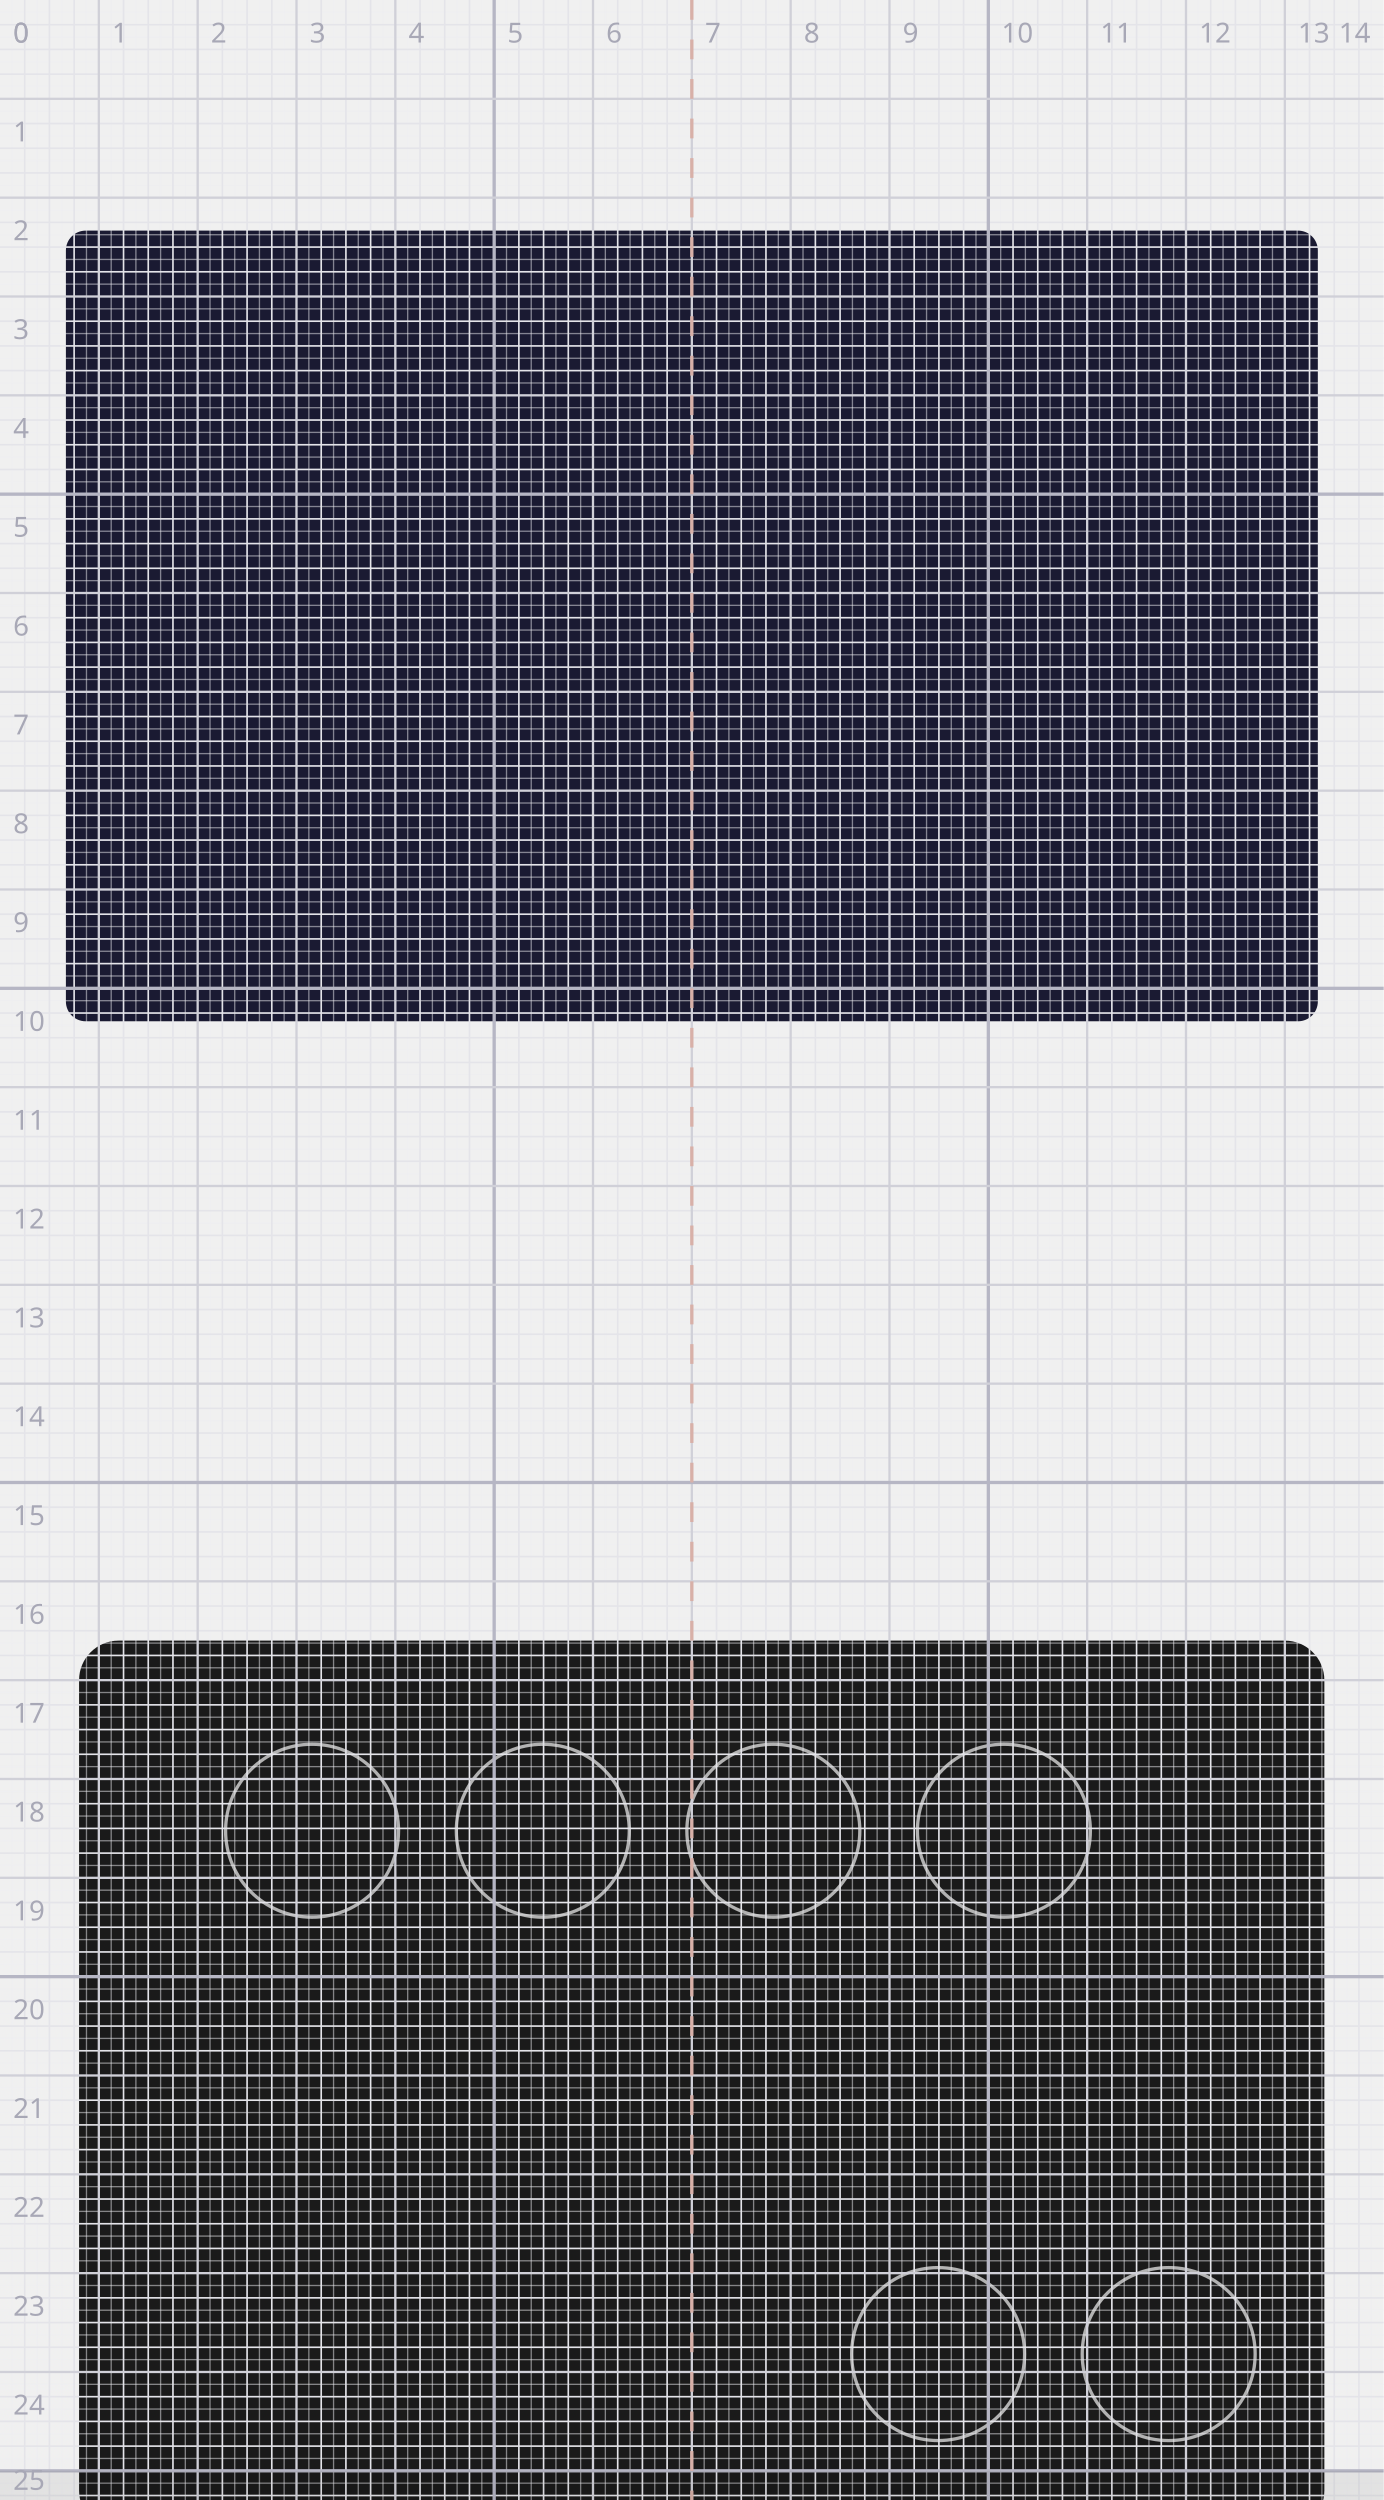
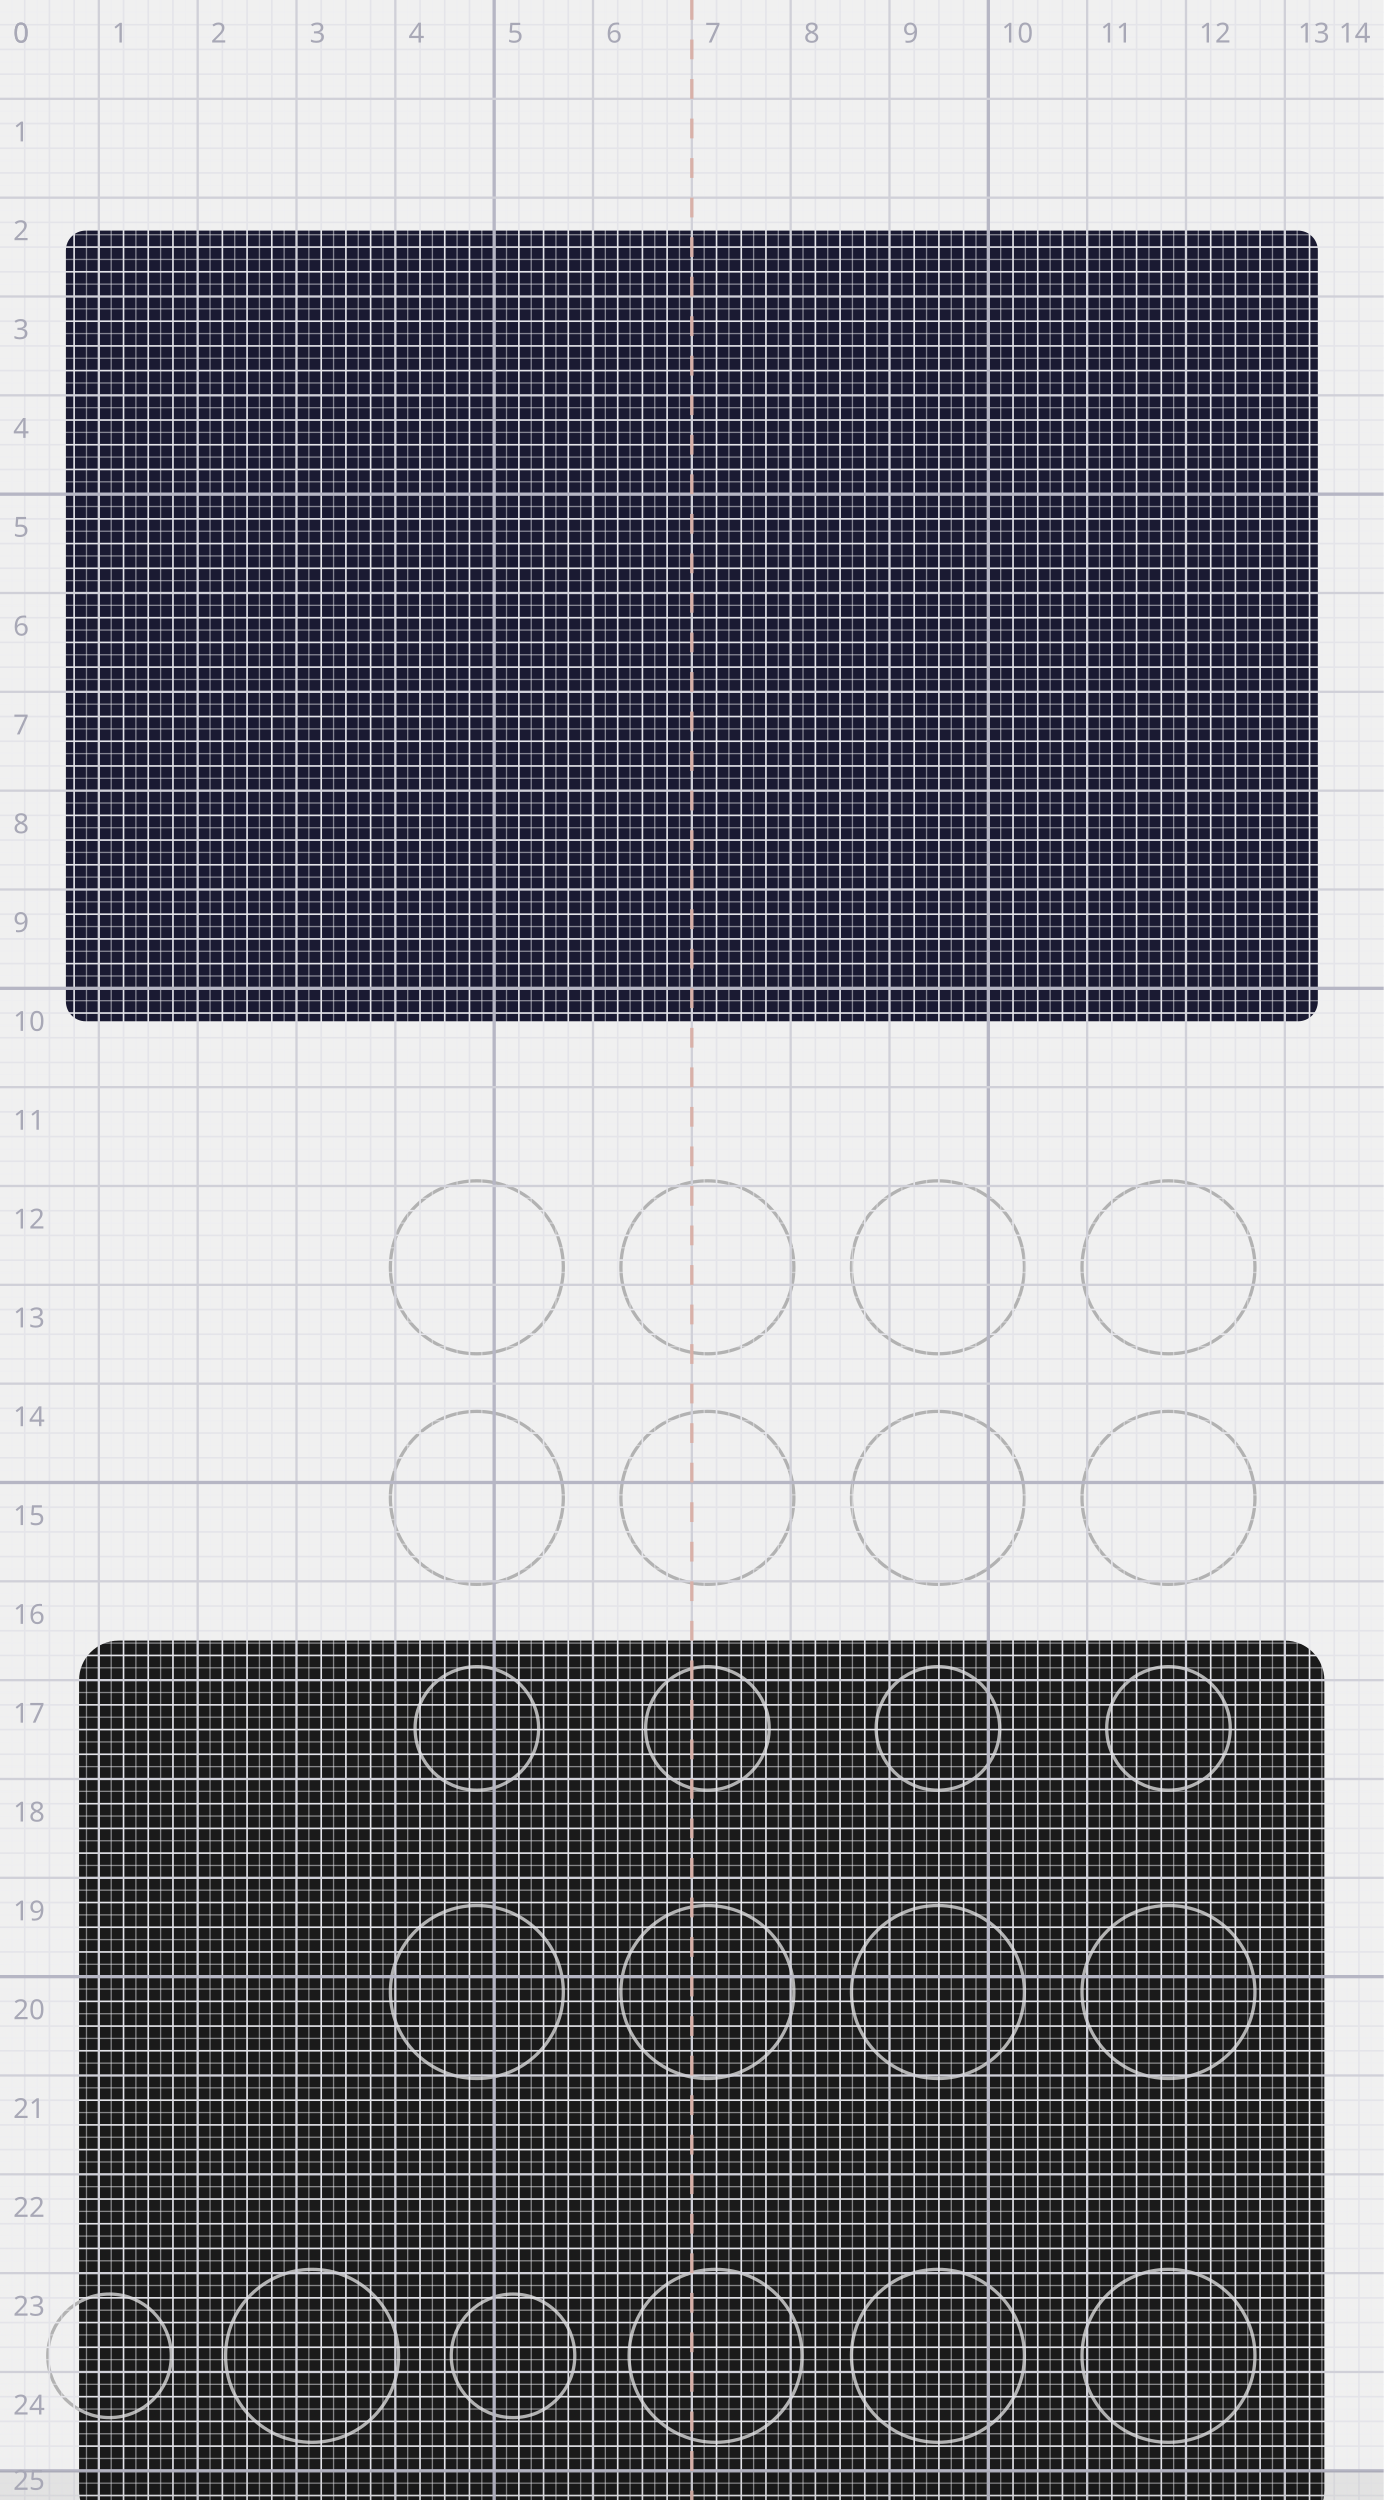
<svg xmlns="http://www.w3.org/2000/svg" width="840" height="1517.717" viewBox="0 0 840 1517.717">
  <g id="Background" data-name="Background">
    <rect x="0" y="0" width="840" height="1517.717" fill="#f0f0f0" />
  </g>
  <g id="Plates" data-name="Plates">
    <rect x="48" y="996" width="756" height="540" rx="24" fill="#1a1a1a" />
  </g>
  <g id="Reticules" data-name="Reticules">
    <rect x="40.004" y="140.008" width="760.039" height="480" rx="12" fill="#1a1a32" />
-     <circle cx="189.449" cy="1111.417" r="52.5" fill="none" stroke="#b2b2b2" stroke-width="2" />
-     <circle cx="329.528" cy="1111.417" r="52.5" fill="none" stroke="#b2b2b2" stroke-width="2" />
-     <circle cx="469.488" cy="1111.417" r="52.5" fill="none" stroke="#b2b2b2" stroke-width="2" />
-     <circle cx="609.449" cy="1111.417" r="52.5" fill="none" stroke="#b2b2b2" stroke-width="2" />
-     <circle cx="569.528" cy="1429.134" r="52.5" fill="none" stroke="#b2b2b2" stroke-width="2" />
-     <circle cx="709.488" cy="1429.134" r="52.5" fill="none" stroke="#b2b2b2" stroke-width="2" />
+     <circle cx="289.488" cy="769.37" r="52.5" fill="none" stroke="#b2b2b2" stroke-width="2" />
+     <circle cx="429.449" cy="769.37" r="52.5" fill="none" stroke="#b2b2b2" stroke-width="2" />
+     <circle cx="569.409" cy="769.37" r="52.5" fill="none" stroke="#b2b2b2" stroke-width="2" />
+     <circle cx="709.37" cy="769.37" r="52.5" fill="none" stroke="#b2b2b2" stroke-width="2" />
+     <circle cx="289.488" cy="909.331" r="52.5" fill="none" stroke="#b2b2b2" stroke-width="2" />
+     <circle cx="429.449" cy="909.331" r="52.5" fill="none" stroke="#b2b2b2" stroke-width="2" />
+     <circle cx="569.409" cy="909.331" r="52.5" fill="none" stroke="#b2b2b2" stroke-width="2" />
+     <circle cx="709.37" cy="909.331" r="52.5" fill="none" stroke="#b2b2b2" stroke-width="2" />
+     <circle cx="289.488" cy="1049.291" r="37.5" fill="none" stroke="#b2b2b2" stroke-width="2" />
+     <circle cx="429.449" cy="1049.291" r="37.5" fill="none" stroke="#b2b2b2" stroke-width="2" />
+     <circle cx="569.409" cy="1049.291" r="37.5" fill="none" stroke="#b2b2b2" stroke-width="2" />
+     <circle cx="709.37" cy="1049.291" r="37.5" fill="none" stroke="#b2b2b2" stroke-width="2" />
+     <circle cx="289.488" cy="1209.331" r="52.5" fill="none" stroke="#b2b2b2" stroke-width="2" />
+     <circle cx="429.449" cy="1209.331" r="52.5" fill="none" stroke="#b2b2b2" stroke-width="2" />
+     <circle cx="569.409" cy="1209.331" r="52.5" fill="none" stroke="#b2b2b2" stroke-width="2" />
+     <circle cx="709.37" cy="1209.331" r="52.5" fill="none" stroke="#b2b2b2" stroke-width="2" />
+     <circle cx="66.496" cy="1430.197" r="37.5" fill="none" stroke="#b2b2b2" stroke-width="2" />
+     <circle cx="189.449" cy="1430.197" r="52.5" fill="none" stroke="#b2b2b2" stroke-width="2" />
+     <circle cx="311.457" cy="1430.197" r="37.5" fill="none" stroke="#b2b2b2" stroke-width="2" />
+     <circle cx="434.409" cy="1430.197" r="52.5" fill="none" stroke="#b2b2b2" stroke-width="2" />
+     <circle cx="569.409" cy="1430.197" r="52.5" fill="none" stroke="#b2b2b2" stroke-width="2" />
+     <circle cx="709.37" cy="1430.197" r="52.5" fill="none" stroke="#b2b2b2" stroke-width="2" />
  </g>
  <g id="Labels (mock)" data-name="Labels (mock)">

  </g>
  <g id="GUIDES" data-name="GUIDES">
    <line x1="7.5" y1="0" x2="7.5" y2="1517.717" stroke="#eeeef2" stroke-width="0.8" stroke-opacity="0.5" />
    <line x1="22.5" y1="0" x2="22.5" y2="1517.717" stroke="#eeeef2" stroke-width="0.8" stroke-opacity="0.5" />
    <line x1="37.5" y1="0" x2="37.5" y2="1517.717" stroke="#eeeef2" stroke-width="0.8" stroke-opacity="0.5" />
    <line x1="52.5" y1="0" x2="52.5" y2="1517.717" stroke="#eeeef2" stroke-width="0.8" stroke-opacity="0.5" />
    <line x1="67.5" y1="0" x2="67.5" y2="1517.717" stroke="#eeeef2" stroke-width="0.8" stroke-opacity="0.5" />
    <line x1="82.5" y1="0" x2="82.5" y2="1517.717" stroke="#eeeef2" stroke-width="0.8" stroke-opacity="0.5" />
    <line x1="97.5" y1="0" x2="97.5" y2="1517.717" stroke="#eeeef2" stroke-width="0.8" stroke-opacity="0.5" />
    <line x1="112.5" y1="0" x2="112.5" y2="1517.717" stroke="#eeeef2" stroke-width="0.8" stroke-opacity="0.5" />
    <line x1="127.5" y1="0" x2="127.5" y2="1517.717" stroke="#eeeef2" stroke-width="0.8" stroke-opacity="0.5" />
    <line x1="142.5" y1="0" x2="142.5" y2="1517.717" stroke="#eeeef2" stroke-width="0.8" stroke-opacity="0.5" />
    <line x1="157.5" y1="0" x2="157.5" y2="1517.717" stroke="#eeeef2" stroke-width="0.8" stroke-opacity="0.5" />
    <line x1="172.5" y1="0" x2="172.5" y2="1517.717" stroke="#eeeef2" stroke-width="0.8" stroke-opacity="0.5" />
    <line x1="187.5" y1="0" x2="187.5" y2="1517.717" stroke="#eeeef2" stroke-width="0.8" stroke-opacity="0.5" />
    <line x1="202.5" y1="0" x2="202.5" y2="1517.717" stroke="#eeeef2" stroke-width="0.8" stroke-opacity="0.5" />
    <line x1="217.5" y1="0" x2="217.5" y2="1517.717" stroke="#eeeef2" stroke-width="0.8" stroke-opacity="0.5" />
    <line x1="232.5" y1="0" x2="232.5" y2="1517.717" stroke="#eeeef2" stroke-width="0.8" stroke-opacity="0.5" />
    <line x1="247.5" y1="0" x2="247.5" y2="1517.717" stroke="#eeeef2" stroke-width="0.8" stroke-opacity="0.5" />
    <line x1="262.5" y1="0" x2="262.5" y2="1517.717" stroke="#eeeef2" stroke-width="0.8" stroke-opacity="0.5" />
    <line x1="277.5" y1="0" x2="277.5" y2="1517.717" stroke="#eeeef2" stroke-width="0.8" stroke-opacity="0.5" />
    <line x1="292.5" y1="0" x2="292.5" y2="1517.717" stroke="#eeeef2" stroke-width="0.8" stroke-opacity="0.5" />
    <line x1="307.5" y1="0" x2="307.5" y2="1517.717" stroke="#eeeef2" stroke-width="0.8" stroke-opacity="0.5" />
    <line x1="322.5" y1="0" x2="322.5" y2="1517.717" stroke="#eeeef2" stroke-width="0.8" stroke-opacity="0.5" />
    <line x1="337.5" y1="0" x2="337.5" y2="1517.717" stroke="#eeeef2" stroke-width="0.8" stroke-opacity="0.5" />
    <line x1="352.5" y1="0" x2="352.5" y2="1517.717" stroke="#eeeef2" stroke-width="0.8" stroke-opacity="0.5" />
    <line x1="367.5" y1="0" x2="367.5" y2="1517.717" stroke="#eeeef2" stroke-width="0.8" stroke-opacity="0.5" />
    <line x1="382.5" y1="0" x2="382.5" y2="1517.717" stroke="#eeeef2" stroke-width="0.8" stroke-opacity="0.5" />
    <line x1="397.5" y1="0" x2="397.5" y2="1517.717" stroke="#eeeef2" stroke-width="0.8" stroke-opacity="0.5" />
    <line x1="412.5" y1="0" x2="412.5" y2="1517.717" stroke="#eeeef2" stroke-width="0.8" stroke-opacity="0.5" />
    <line x1="427.5" y1="0" x2="427.5" y2="1517.717" stroke="#eeeef2" stroke-width="0.8" stroke-opacity="0.5" />
    <line x1="442.5" y1="0" x2="442.5" y2="1517.717" stroke="#eeeef2" stroke-width="0.8" stroke-opacity="0.5" />
    <line x1="457.5" y1="0" x2="457.5" y2="1517.717" stroke="#eeeef2" stroke-width="0.8" stroke-opacity="0.5" />
    <line x1="472.5" y1="0" x2="472.5" y2="1517.717" stroke="#eeeef2" stroke-width="0.8" stroke-opacity="0.5" />
    <line x1="487.5" y1="0" x2="487.5" y2="1517.717" stroke="#eeeef2" stroke-width="0.8" stroke-opacity="0.5" />
    <line x1="502.5" y1="0" x2="502.5" y2="1517.717" stroke="#eeeef2" stroke-width="0.8" stroke-opacity="0.5" />
    <line x1="517.5" y1="0" x2="517.5" y2="1517.717" stroke="#eeeef2" stroke-width="0.8" stroke-opacity="0.5" />
    <line x1="532.5" y1="0" x2="532.5" y2="1517.717" stroke="#eeeef2" stroke-width="0.8" stroke-opacity="0.5" />
    <line x1="547.5" y1="0" x2="547.5" y2="1517.717" stroke="#eeeef2" stroke-width="0.8" stroke-opacity="0.5" />
    <line x1="562.5" y1="0" x2="562.5" y2="1517.717" stroke="#eeeef2" stroke-width="0.8" stroke-opacity="0.5" />
    <line x1="577.5" y1="0" x2="577.5" y2="1517.717" stroke="#eeeef2" stroke-width="0.8" stroke-opacity="0.5" />
    <line x1="592.5" y1="0" x2="592.5" y2="1517.717" stroke="#eeeef2" stroke-width="0.8" stroke-opacity="0.5" />
    <line x1="607.5" y1="0" x2="607.5" y2="1517.717" stroke="#eeeef2" stroke-width="0.8" stroke-opacity="0.5" />
    <line x1="622.5" y1="0" x2="622.5" y2="1517.717" stroke="#eeeef2" stroke-width="0.8" stroke-opacity="0.5" />
    <line x1="637.5" y1="0" x2="637.5" y2="1517.717" stroke="#eeeef2" stroke-width="0.8" stroke-opacity="0.5" />
    <line x1="652.5" y1="0" x2="652.5" y2="1517.717" stroke="#eeeef2" stroke-width="0.8" stroke-opacity="0.5" />
    <line x1="667.5" y1="0" x2="667.5" y2="1517.717" stroke="#eeeef2" stroke-width="0.8" stroke-opacity="0.5" />
    <line x1="682.5" y1="0" x2="682.5" y2="1517.717" stroke="#eeeef2" stroke-width="0.8" stroke-opacity="0.5" />
    <line x1="697.5" y1="0" x2="697.5" y2="1517.717" stroke="#eeeef2" stroke-width="0.8" stroke-opacity="0.5" />
    <line x1="712.5" y1="0" x2="712.5" y2="1517.717" stroke="#eeeef2" stroke-width="0.8" stroke-opacity="0.5" />
    <line x1="727.5" y1="0" x2="727.5" y2="1517.717" stroke="#eeeef2" stroke-width="0.8" stroke-opacity="0.5" />
    <line x1="742.5" y1="0" x2="742.5" y2="1517.717" stroke="#eeeef2" stroke-width="0.8" stroke-opacity="0.5" />
    <line x1="757.5" y1="0" x2="757.5" y2="1517.717" stroke="#eeeef2" stroke-width="0.8" stroke-opacity="0.5" />
    <line x1="772.5" y1="0" x2="772.5" y2="1517.717" stroke="#eeeef2" stroke-width="0.8" stroke-opacity="0.5" />
    <line x1="787.5" y1="0" x2="787.5" y2="1517.717" stroke="#eeeef2" stroke-width="0.8" stroke-opacity="0.5" />
    <line x1="802.5" y1="0" x2="802.5" y2="1517.717" stroke="#eeeef2" stroke-width="0.8" stroke-opacity="0.5" />
    <line x1="817.5" y1="0" x2="817.5" y2="1517.717" stroke="#eeeef2" stroke-width="0.8" stroke-opacity="0.5" />
    <line x1="832.5" y1="0" x2="832.5" y2="1517.717" stroke="#eeeef2" stroke-width="0.8" stroke-opacity="0.5" />
    <line x1="0" y1="7.5" x2="840" y2="7.5" stroke="#eeeef2" stroke-width="0.8" stroke-opacity="0.5" />
    <line x1="0" y1="22.5" x2="840" y2="22.5" stroke="#eeeef2" stroke-width="0.8" stroke-opacity="0.5" />
    <line x1="0" y1="37.5" x2="840" y2="37.5" stroke="#eeeef2" stroke-width="0.8" stroke-opacity="0.5" />
    <line x1="0" y1="52.5" x2="840" y2="52.5" stroke="#eeeef2" stroke-width="0.8" stroke-opacity="0.5" />
    <line x1="0" y1="67.5" x2="840" y2="67.5" stroke="#eeeef2" stroke-width="0.8" stroke-opacity="0.5" />
    <line x1="0" y1="82.5" x2="840" y2="82.5" stroke="#eeeef2" stroke-width="0.8" stroke-opacity="0.5" />
    <line x1="0" y1="97.5" x2="840" y2="97.5" stroke="#eeeef2" stroke-width="0.8" stroke-opacity="0.5" />
    <line x1="0" y1="112.5" x2="840" y2="112.5" stroke="#eeeef2" stroke-width="0.8" stroke-opacity="0.5" />
    <line x1="0" y1="127.5" x2="840" y2="127.5" stroke="#eeeef2" stroke-width="0.8" stroke-opacity="0.5" />
    <line x1="0" y1="142.5" x2="840" y2="142.5" stroke="#eeeef2" stroke-width="0.8" stroke-opacity="0.5" />
    <line x1="0" y1="157.5" x2="840" y2="157.5" stroke="#eeeef2" stroke-width="0.8" stroke-opacity="0.5" />
    <line x1="0" y1="172.5" x2="840" y2="172.5" stroke="#eeeef2" stroke-width="0.8" stroke-opacity="0.5" />
    <line x1="0" y1="187.5" x2="840" y2="187.5" stroke="#eeeef2" stroke-width="0.8" stroke-opacity="0.5" />
    <line x1="0" y1="202.5" x2="840" y2="202.5" stroke="#eeeef2" stroke-width="0.8" stroke-opacity="0.5" />
    <line x1="0" y1="217.5" x2="840" y2="217.5" stroke="#eeeef2" stroke-width="0.8" stroke-opacity="0.5" />
    <line x1="0" y1="232.5" x2="840" y2="232.5" stroke="#eeeef2" stroke-width="0.8" stroke-opacity="0.5" />
    <line x1="0" y1="247.5" x2="840" y2="247.5" stroke="#eeeef2" stroke-width="0.8" stroke-opacity="0.5" />
    <line x1="0" y1="262.5" x2="840" y2="262.5" stroke="#eeeef2" stroke-width="0.8" stroke-opacity="0.5" />
    <line x1="0" y1="277.5" x2="840" y2="277.5" stroke="#eeeef2" stroke-width="0.8" stroke-opacity="0.5" />
    <line x1="0" y1="292.5" x2="840" y2="292.5" stroke="#eeeef2" stroke-width="0.8" stroke-opacity="0.5" />
    <line x1="0" y1="307.5" x2="840" y2="307.5" stroke="#eeeef2" stroke-width="0.8" stroke-opacity="0.5" />
    <line x1="0" y1="322.5" x2="840" y2="322.5" stroke="#eeeef2" stroke-width="0.8" stroke-opacity="0.5" />
    <line x1="0" y1="337.5" x2="840" y2="337.5" stroke="#eeeef2" stroke-width="0.8" stroke-opacity="0.5" />
    <line x1="0" y1="352.5" x2="840" y2="352.5" stroke="#eeeef2" stroke-width="0.8" stroke-opacity="0.5" />
    <line x1="0" y1="367.5" x2="840" y2="367.5" stroke="#eeeef2" stroke-width="0.8" stroke-opacity="0.5" />
    <line x1="0" y1="382.5" x2="840" y2="382.5" stroke="#eeeef2" stroke-width="0.8" stroke-opacity="0.5" />
    <line x1="0" y1="397.5" x2="840" y2="397.5" stroke="#eeeef2" stroke-width="0.8" stroke-opacity="0.5" />
    <line x1="0" y1="412.5" x2="840" y2="412.5" stroke="#eeeef2" stroke-width="0.8" stroke-opacity="0.5" />
    <line x1="0" y1="427.5" x2="840" y2="427.5" stroke="#eeeef2" stroke-width="0.8" stroke-opacity="0.5" />
    <line x1="0" y1="442.5" x2="840" y2="442.5" stroke="#eeeef2" stroke-width="0.8" stroke-opacity="0.5" />
    <line x1="0" y1="457.5" x2="840" y2="457.5" stroke="#eeeef2" stroke-width="0.8" stroke-opacity="0.5" />
    <line x1="0" y1="472.5" x2="840" y2="472.5" stroke="#eeeef2" stroke-width="0.8" stroke-opacity="0.5" />
    <line x1="0" y1="487.5" x2="840" y2="487.5" stroke="#eeeef2" stroke-width="0.8" stroke-opacity="0.5" />
    <line x1="0" y1="502.5" x2="840" y2="502.5" stroke="#eeeef2" stroke-width="0.8" stroke-opacity="0.5" />
    <line x1="0" y1="517.5" x2="840" y2="517.5" stroke="#eeeef2" stroke-width="0.8" stroke-opacity="0.5" />
    <line x1="0" y1="532.5" x2="840" y2="532.5" stroke="#eeeef2" stroke-width="0.8" stroke-opacity="0.5" />
    <line x1="0" y1="547.5" x2="840" y2="547.5" stroke="#eeeef2" stroke-width="0.8" stroke-opacity="0.5" />
    <line x1="0" y1="562.5" x2="840" y2="562.5" stroke="#eeeef2" stroke-width="0.8" stroke-opacity="0.5" />
    <line x1="0" y1="577.5" x2="840" y2="577.5" stroke="#eeeef2" stroke-width="0.8" stroke-opacity="0.5" />
    <line x1="0" y1="592.5" x2="840" y2="592.5" stroke="#eeeef2" stroke-width="0.8" stroke-opacity="0.5" />
    <line x1="0" y1="607.5" x2="840" y2="607.5" stroke="#eeeef2" stroke-width="0.8" stroke-opacity="0.5" />
    <line x1="0" y1="622.5" x2="840" y2="622.5" stroke="#eeeef2" stroke-width="0.8" stroke-opacity="0.5" />
    <line x1="0" y1="637.5" x2="840" y2="637.5" stroke="#eeeef2" stroke-width="0.8" stroke-opacity="0.5" />
    <line x1="0" y1="652.5" x2="840" y2="652.5" stroke="#eeeef2" stroke-width="0.8" stroke-opacity="0.5" />
    <line x1="0" y1="667.5" x2="840" y2="667.5" stroke="#eeeef2" stroke-width="0.8" stroke-opacity="0.5" />
    <line x1="0" y1="682.5" x2="840" y2="682.5" stroke="#eeeef2" stroke-width="0.8" stroke-opacity="0.5" />
    <line x1="0" y1="697.5" x2="840" y2="697.5" stroke="#eeeef2" stroke-width="0.8" stroke-opacity="0.5" />
    <line x1="0" y1="712.5" x2="840" y2="712.5" stroke="#eeeef2" stroke-width="0.8" stroke-opacity="0.5" />
    <line x1="0" y1="727.5" x2="840" y2="727.5" stroke="#eeeef2" stroke-width="0.8" stroke-opacity="0.5" />
    <line x1="0" y1="742.5" x2="840" y2="742.5" stroke="#eeeef2" stroke-width="0.8" stroke-opacity="0.5" />
    <line x1="0" y1="757.5" x2="840" y2="757.5" stroke="#eeeef2" stroke-width="0.8" stroke-opacity="0.5" />
    <line x1="0" y1="772.5" x2="840" y2="772.5" stroke="#eeeef2" stroke-width="0.8" stroke-opacity="0.5" />
    <line x1="0" y1="787.5" x2="840" y2="787.5" stroke="#eeeef2" stroke-width="0.8" stroke-opacity="0.5" />
    <line x1="0" y1="802.5" x2="840" y2="802.5" stroke="#eeeef2" stroke-width="0.8" stroke-opacity="0.5" />
    <line x1="0" y1="817.5" x2="840" y2="817.5" stroke="#eeeef2" stroke-width="0.8" stroke-opacity="0.5" />
    <line x1="0" y1="832.5" x2="840" y2="832.5" stroke="#eeeef2" stroke-width="0.8" stroke-opacity="0.5" />
    <line x1="0" y1="847.5" x2="840" y2="847.5" stroke="#eeeef2" stroke-width="0.8" stroke-opacity="0.5" />
    <line x1="0" y1="862.5" x2="840" y2="862.5" stroke="#eeeef2" stroke-width="0.8" stroke-opacity="0.5" />
    <line x1="0" y1="877.5" x2="840" y2="877.5" stroke="#eeeef2" stroke-width="0.8" stroke-opacity="0.5" />
    <line x1="0" y1="892.5" x2="840" y2="892.5" stroke="#eeeef2" stroke-width="0.8" stroke-opacity="0.5" />
    <line x1="0" y1="907.5" x2="840" y2="907.5" stroke="#eeeef2" stroke-width="0.8" stroke-opacity="0.5" />
    <line x1="0" y1="922.5" x2="840" y2="922.5" stroke="#eeeef2" stroke-width="0.8" stroke-opacity="0.5" />
    <line x1="0" y1="937.5" x2="840" y2="937.5" stroke="#eeeef2" stroke-width="0.8" stroke-opacity="0.5" />
    <line x1="0" y1="952.5" x2="840" y2="952.5" stroke="#eeeef2" stroke-width="0.8" stroke-opacity="0.5" />
    <line x1="0" y1="967.5" x2="840" y2="967.5" stroke="#eeeef2" stroke-width="0.8" stroke-opacity="0.5" />
    <line x1="0" y1="982.5" x2="840" y2="982.5" stroke="#eeeef2" stroke-width="0.8" stroke-opacity="0.5" />
    <line x1="0" y1="997.5" x2="840" y2="997.5" stroke="#eeeef2" stroke-width="0.8" stroke-opacity="0.5" />
    <line x1="0" y1="1012.5" x2="840" y2="1012.5" stroke="#eeeef2" stroke-width="0.8" stroke-opacity="0.5" />
    <line x1="0" y1="1027.5" x2="840" y2="1027.5" stroke="#eeeef2" stroke-width="0.8" stroke-opacity="0.5" />
    <line x1="0" y1="1042.5" x2="840" y2="1042.5" stroke="#eeeef2" stroke-width="0.8" stroke-opacity="0.5" />
    <line x1="0" y1="1057.5" x2="840" y2="1057.5" stroke="#eeeef2" stroke-width="0.8" stroke-opacity="0.5" />
    <line x1="0" y1="1072.5" x2="840" y2="1072.5" stroke="#eeeef2" stroke-width="0.8" stroke-opacity="0.5" />
    <line x1="0" y1="1087.5" x2="840" y2="1087.5" stroke="#eeeef2" stroke-width="0.8" stroke-opacity="0.5" />
    <line x1="0" y1="1102.5" x2="840" y2="1102.5" stroke="#eeeef2" stroke-width="0.8" stroke-opacity="0.5" />
    <line x1="0" y1="1117.5" x2="840" y2="1117.5" stroke="#eeeef2" stroke-width="0.8" stroke-opacity="0.5" />
    <line x1="0" y1="1132.5" x2="840" y2="1132.5" stroke="#eeeef2" stroke-width="0.8" stroke-opacity="0.5" />
    <line x1="0" y1="1147.5" x2="840" y2="1147.5" stroke="#eeeef2" stroke-width="0.8" stroke-opacity="0.5" />
    <line x1="0" y1="1162.5" x2="840" y2="1162.5" stroke="#eeeef2" stroke-width="0.8" stroke-opacity="0.5" />
    <line x1="0" y1="1177.5" x2="840" y2="1177.5" stroke="#eeeef2" stroke-width="0.8" stroke-opacity="0.5" />
    <line x1="0" y1="1192.5" x2="840" y2="1192.5" stroke="#eeeef2" stroke-width="0.8" stroke-opacity="0.5" />
    <line x1="0" y1="1207.5" x2="840" y2="1207.5" stroke="#eeeef2" stroke-width="0.8" stroke-opacity="0.5" />
    <line x1="0" y1="1222.5" x2="840" y2="1222.5" stroke="#eeeef2" stroke-width="0.8" stroke-opacity="0.5" />
    <line x1="0" y1="1237.5" x2="840" y2="1237.5" stroke="#eeeef2" stroke-width="0.8" stroke-opacity="0.5" />
    <line x1="0" y1="1252.5" x2="840" y2="1252.5" stroke="#eeeef2" stroke-width="0.8" stroke-opacity="0.5" />
    <line x1="0" y1="1267.5" x2="840" y2="1267.5" stroke="#eeeef2" stroke-width="0.8" stroke-opacity="0.5" />
    <line x1="0" y1="1282.5" x2="840" y2="1282.5" stroke="#eeeef2" stroke-width="0.8" stroke-opacity="0.5" />
    <line x1="0" y1="1297.5" x2="840" y2="1297.5" stroke="#eeeef2" stroke-width="0.8" stroke-opacity="0.5" />
    <line x1="0" y1="1312.5" x2="840" y2="1312.5" stroke="#eeeef2" stroke-width="0.8" stroke-opacity="0.5" />
    <line x1="0" y1="1327.5" x2="840" y2="1327.5" stroke="#eeeef2" stroke-width="0.8" stroke-opacity="0.5" />
    <line x1="0" y1="1342.5" x2="840" y2="1342.5" stroke="#eeeef2" stroke-width="0.8" stroke-opacity="0.5" />
    <line x1="0" y1="1357.5" x2="840" y2="1357.5" stroke="#eeeef2" stroke-width="0.8" stroke-opacity="0.5" />
    <line x1="0" y1="1372.5" x2="840" y2="1372.5" stroke="#eeeef2" stroke-width="0.8" stroke-opacity="0.5" />
    <line x1="0" y1="1387.5" x2="840" y2="1387.5" stroke="#eeeef2" stroke-width="0.8" stroke-opacity="0.5" />
    <line x1="0" y1="1402.5" x2="840" y2="1402.5" stroke="#eeeef2" stroke-width="0.8" stroke-opacity="0.5" />
    <line x1="0" y1="1417.5" x2="840" y2="1417.5" stroke="#eeeef2" stroke-width="0.8" stroke-opacity="0.5" />
    <line x1="0" y1="1432.5" x2="840" y2="1432.5" stroke="#eeeef2" stroke-width="0.8" stroke-opacity="0.5" />
    <line x1="0" y1="1447.5" x2="840" y2="1447.5" stroke="#eeeef2" stroke-width="0.8" stroke-opacity="0.5" />
    <line x1="0" y1="1462.5" x2="840" y2="1462.5" stroke="#eeeef2" stroke-width="0.8" stroke-opacity="0.5" />
    <line x1="0" y1="1477.5" x2="840" y2="1477.5" stroke="#eeeef2" stroke-width="0.8" stroke-opacity="0.5" />
    <line x1="0" y1="1492.5" x2="840" y2="1492.5" stroke="#eeeef2" stroke-width="0.8" stroke-opacity="0.5" />
    <line x1="0" y1="1507.5" x2="840" y2="1507.5" stroke="#eeeef2" stroke-width="0.8" stroke-opacity="0.5" />
    <line x1="15" y1="0" x2="15" y2="1517.717" stroke="#e4e4e9" stroke-width="1" />
    <line x1="30" y1="0" x2="30" y2="1517.717" stroke="#e4e4e9" stroke-width="1" />
    <line x1="45" y1="0" x2="45" y2="1517.717" stroke="#e4e4e9" stroke-width="1" />
    <line x1="75" y1="0" x2="75" y2="1517.717" stroke="#e4e4e9" stroke-width="1" />
    <line x1="90" y1="0" x2="90" y2="1517.717" stroke="#e4e4e9" stroke-width="1" />
    <line x1="105" y1="0" x2="105" y2="1517.717" stroke="#e4e4e9" stroke-width="1" />
    <line x1="135" y1="0" x2="135" y2="1517.717" stroke="#e4e4e9" stroke-width="1" />
    <line x1="150" y1="0" x2="150" y2="1517.717" stroke="#e4e4e9" stroke-width="1" />
    <line x1="165" y1="0" x2="165" y2="1517.717" stroke="#e4e4e9" stroke-width="1" />
    <line x1="195" y1="0" x2="195" y2="1517.717" stroke="#e4e4e9" stroke-width="1" />
    <line x1="210" y1="0" x2="210" y2="1517.717" stroke="#e4e4e9" stroke-width="1" />
    <line x1="225" y1="0" x2="225" y2="1517.717" stroke="#e4e4e9" stroke-width="1" />
    <line x1="255" y1="0" x2="255" y2="1517.717" stroke="#e4e4e9" stroke-width="1" />
    <line x1="270" y1="0" x2="270" y2="1517.717" stroke="#e4e4e9" stroke-width="1" />
    <line x1="285" y1="0" x2="285" y2="1517.717" stroke="#e4e4e9" stroke-width="1" />
    <line x1="315" y1="0" x2="315" y2="1517.717" stroke="#e4e4e9" stroke-width="1" />
    <line x1="330" y1="0" x2="330" y2="1517.717" stroke="#e4e4e9" stroke-width="1" />
    <line x1="345" y1="0" x2="345" y2="1517.717" stroke="#e4e4e9" stroke-width="1" />
    <line x1="375" y1="0" x2="375" y2="1517.717" stroke="#e4e4e9" stroke-width="1" />
    <line x1="390" y1="0" x2="390" y2="1517.717" stroke="#e4e4e9" stroke-width="1" />
    <line x1="405" y1="0" x2="405" y2="1517.717" stroke="#e4e4e9" stroke-width="1" />
    <line x1="435" y1="0" x2="435" y2="1517.717" stroke="#e4e4e9" stroke-width="1" />
    <line x1="450" y1="0" x2="450" y2="1517.717" stroke="#e4e4e9" stroke-width="1" />
    <line x1="465" y1="0" x2="465" y2="1517.717" stroke="#e4e4e9" stroke-width="1" />
    <line x1="495" y1="0" x2="495" y2="1517.717" stroke="#e4e4e9" stroke-width="1" />
    <line x1="510" y1="0" x2="510" y2="1517.717" stroke="#e4e4e9" stroke-width="1" />
    <line x1="525" y1="0" x2="525" y2="1517.717" stroke="#e4e4e9" stroke-width="1" />
    <line x1="555" y1="0" x2="555" y2="1517.717" stroke="#e4e4e9" stroke-width="1" />
    <line x1="570" y1="0" x2="570" y2="1517.717" stroke="#e4e4e9" stroke-width="1" />
    <line x1="585" y1="0" x2="585" y2="1517.717" stroke="#e4e4e9" stroke-width="1" />
    <line x1="615" y1="0" x2="615" y2="1517.717" stroke="#e4e4e9" stroke-width="1" />
    <line x1="630" y1="0" x2="630" y2="1517.717" stroke="#e4e4e9" stroke-width="1" />
    <line x1="645" y1="0" x2="645" y2="1517.717" stroke="#e4e4e9" stroke-width="1" />
    <line x1="675" y1="0" x2="675" y2="1517.717" stroke="#e4e4e9" stroke-width="1" />
    <line x1="690" y1="0" x2="690" y2="1517.717" stroke="#e4e4e9" stroke-width="1" />
    <line x1="705" y1="0" x2="705" y2="1517.717" stroke="#e4e4e9" stroke-width="1" />
    <line x1="735" y1="0" x2="735" y2="1517.717" stroke="#e4e4e9" stroke-width="1" />
    <line x1="750" y1="0" x2="750" y2="1517.717" stroke="#e4e4e9" stroke-width="1" />
    <line x1="765" y1="0" x2="765" y2="1517.717" stroke="#e4e4e9" stroke-width="1" />
    <line x1="795" y1="0" x2="795" y2="1517.717" stroke="#e4e4e9" stroke-width="1" />
    <line x1="810" y1="0" x2="810" y2="1517.717" stroke="#e4e4e9" stroke-width="1" />
    <line x1="825" y1="0" x2="825" y2="1517.717" stroke="#e4e4e9" stroke-width="1" />
    <line x1="0" y1="15" x2="840" y2="15" stroke="#e4e4e9" stroke-width="1" />
    <line x1="0" y1="30" x2="840" y2="30" stroke="#e4e4e9" stroke-width="1" />
    <line x1="0" y1="45" x2="840" y2="45" stroke="#e4e4e9" stroke-width="1" />
    <line x1="0" y1="75" x2="840" y2="75" stroke="#e4e4e9" stroke-width="1" />
    <line x1="0" y1="90" x2="840" y2="90" stroke="#e4e4e9" stroke-width="1" />
    <line x1="0" y1="105" x2="840" y2="105" stroke="#e4e4e9" stroke-width="1" />
    <line x1="0" y1="135" x2="840" y2="135" stroke="#e4e4e9" stroke-width="1" />
    <line x1="0" y1="150" x2="840" y2="150" stroke="#e4e4e9" stroke-width="1" />
    <line x1="0" y1="165" x2="840" y2="165" stroke="#e4e4e9" stroke-width="1" />
    <line x1="0" y1="195" x2="840" y2="195" stroke="#e4e4e9" stroke-width="1" />
    <line x1="0" y1="210" x2="840" y2="210" stroke="#e4e4e9" stroke-width="1" />
    <line x1="0" y1="225" x2="840" y2="225" stroke="#e4e4e9" stroke-width="1" />
    <line x1="0" y1="255" x2="840" y2="255" stroke="#e4e4e9" stroke-width="1" />
    <line x1="0" y1="270" x2="840" y2="270" stroke="#e4e4e9" stroke-width="1" />
    <line x1="0" y1="285" x2="840" y2="285" stroke="#e4e4e9" stroke-width="1" />
    <line x1="0" y1="315" x2="840" y2="315" stroke="#e4e4e9" stroke-width="1" />
    <line x1="0" y1="330" x2="840" y2="330" stroke="#e4e4e9" stroke-width="1" />
    <line x1="0" y1="345" x2="840" y2="345" stroke="#e4e4e9" stroke-width="1" />
    <line x1="0" y1="375" x2="840" y2="375" stroke="#e4e4e9" stroke-width="1" />
    <line x1="0" y1="390" x2="840" y2="390" stroke="#e4e4e9" stroke-width="1" />
    <line x1="0" y1="405" x2="840" y2="405" stroke="#e4e4e9" stroke-width="1" />
    <line x1="0" y1="435" x2="840" y2="435" stroke="#e4e4e9" stroke-width="1" />
    <line x1="0" y1="450" x2="840" y2="450" stroke="#e4e4e9" stroke-width="1" />
    <line x1="0" y1="465" x2="840" y2="465" stroke="#e4e4e9" stroke-width="1" />
    <line x1="0" y1="495" x2="840" y2="495" stroke="#e4e4e9" stroke-width="1" />
    <line x1="0" y1="510" x2="840" y2="510" stroke="#e4e4e9" stroke-width="1" />
    <line x1="0" y1="525" x2="840" y2="525" stroke="#e4e4e9" stroke-width="1" />
    <line x1="0" y1="555" x2="840" y2="555" stroke="#e4e4e9" stroke-width="1" />
    <line x1="0" y1="570" x2="840" y2="570" stroke="#e4e4e9" stroke-width="1" />
    <line x1="0" y1="585" x2="840" y2="585" stroke="#e4e4e9" stroke-width="1" />
    <line x1="0" y1="615" x2="840" y2="615" stroke="#e4e4e9" stroke-width="1" />
    <line x1="0" y1="630" x2="840" y2="630" stroke="#e4e4e9" stroke-width="1" />
    <line x1="0" y1="645" x2="840" y2="645" stroke="#e4e4e9" stroke-width="1" />
    <line x1="0" y1="675" x2="840" y2="675" stroke="#e4e4e9" stroke-width="1" />
    <line x1="0" y1="690" x2="840" y2="690" stroke="#e4e4e9" stroke-width="1" />
    <line x1="0" y1="705" x2="840" y2="705" stroke="#e4e4e9" stroke-width="1" />
    <line x1="0" y1="735" x2="840" y2="735" stroke="#e4e4e9" stroke-width="1" />
    <line x1="0" y1="750" x2="840" y2="750" stroke="#e4e4e9" stroke-width="1" />
    <line x1="0" y1="765" x2="840" y2="765" stroke="#e4e4e9" stroke-width="1" />
    <line x1="0" y1="795" x2="840" y2="795" stroke="#e4e4e9" stroke-width="1" />
    <line x1="0" y1="810" x2="840" y2="810" stroke="#e4e4e9" stroke-width="1" />
    <line x1="0" y1="825" x2="840" y2="825" stroke="#e4e4e9" stroke-width="1" />
    <line x1="0" y1="855" x2="840" y2="855" stroke="#e4e4e9" stroke-width="1" />
    <line x1="0" y1="870" x2="840" y2="870" stroke="#e4e4e9" stroke-width="1" />
    <line x1="0" y1="885" x2="840" y2="885" stroke="#e4e4e9" stroke-width="1" />
    <line x1="0" y1="915" x2="840" y2="915" stroke="#e4e4e9" stroke-width="1" />
    <line x1="0" y1="930" x2="840" y2="930" stroke="#e4e4e9" stroke-width="1" />
    <line x1="0" y1="945" x2="840" y2="945" stroke="#e4e4e9" stroke-width="1" />
    <line x1="0" y1="975" x2="840" y2="975" stroke="#e4e4e9" stroke-width="1" />
    <line x1="0" y1="990" x2="840" y2="990" stroke="#e4e4e9" stroke-width="1" />
    <line x1="0" y1="1005" x2="840" y2="1005" stroke="#e4e4e9" stroke-width="1" />
    <line x1="0" y1="1035" x2="840" y2="1035" stroke="#e4e4e9" stroke-width="1" />
    <line x1="0" y1="1050" x2="840" y2="1050" stroke="#e4e4e9" stroke-width="1" />
    <line x1="0" y1="1065" x2="840" y2="1065" stroke="#e4e4e9" stroke-width="1" />
    <line x1="0" y1="1095" x2="840" y2="1095" stroke="#e4e4e9" stroke-width="1" />
    <line x1="0" y1="1110" x2="840" y2="1110" stroke="#e4e4e9" stroke-width="1" />
    <line x1="0" y1="1125" x2="840" y2="1125" stroke="#e4e4e9" stroke-width="1" />
    <line x1="0" y1="1155" x2="840" y2="1155" stroke="#e4e4e9" stroke-width="1" />
    <line x1="0" y1="1170" x2="840" y2="1170" stroke="#e4e4e9" stroke-width="1" />
    <line x1="0" y1="1185" x2="840" y2="1185" stroke="#e4e4e9" stroke-width="1" />
    <line x1="0" y1="1215" x2="840" y2="1215" stroke="#e4e4e9" stroke-width="1" />
    <line x1="0" y1="1230" x2="840" y2="1230" stroke="#e4e4e9" stroke-width="1" />
    <line x1="0" y1="1245" x2="840" y2="1245" stroke="#e4e4e9" stroke-width="1" />
    <line x1="0" y1="1275" x2="840" y2="1275" stroke="#e4e4e9" stroke-width="1" />
    <line x1="0" y1="1290" x2="840" y2="1290" stroke="#e4e4e9" stroke-width="1" />
    <line x1="0" y1="1305" x2="840" y2="1305" stroke="#e4e4e9" stroke-width="1" />
    <line x1="0" y1="1335" x2="840" y2="1335" stroke="#e4e4e9" stroke-width="1" />
    <line x1="0" y1="1350" x2="840" y2="1350" stroke="#e4e4e9" stroke-width="1" />
    <line x1="0" y1="1365" x2="840" y2="1365" stroke="#e4e4e9" stroke-width="1" />
    <line x1="0" y1="1395" x2="840" y2="1395" stroke="#e4e4e9" stroke-width="1" />
    <line x1="0" y1="1410" x2="840" y2="1410" stroke="#e4e4e9" stroke-width="1" />
    <line x1="0" y1="1425" x2="840" y2="1425" stroke="#e4e4e9" stroke-width="1" />
    <line x1="0" y1="1455" x2="840" y2="1455" stroke="#e4e4e9" stroke-width="1" />
    <line x1="0" y1="1470" x2="840" y2="1470" stroke="#e4e4e9" stroke-width="1" />
    <line x1="0" y1="1485" x2="840" y2="1485" stroke="#e4e4e9" stroke-width="1" />
    <line x1="0" y1="1515" x2="840" y2="1515" stroke="#e4e4e9" stroke-width="1" />
    <line x1="60" y1="0" x2="60" y2="1517.717" stroke="#d0d0d8" stroke-width="1.4" />
    <line x1="120" y1="0" x2="120" y2="1517.717" stroke="#d0d0d8" stroke-width="1.4" />
    <line x1="180" y1="0" x2="180" y2="1517.717" stroke="#d0d0d8" stroke-width="1.4" />
    <line x1="240" y1="0" x2="240" y2="1517.717" stroke="#d0d0d8" stroke-width="1.4" />
    <line x1="300" y1="0" x2="300" y2="1517.717" stroke="#b6b6c4" stroke-width="2" />
    <line x1="360" y1="0" x2="360" y2="1517.717" stroke="#d0d0d8" stroke-width="1.4" />
    <line x1="420" y1="0" x2="420" y2="1517.717" stroke="#d0d0d8" stroke-width="1.4" />
    <line x1="480" y1="0" x2="480" y2="1517.717" stroke="#d0d0d8" stroke-width="1.4" />
    <line x1="540" y1="0" x2="540" y2="1517.717" stroke="#d0d0d8" stroke-width="1.4" />
    <line x1="600" y1="0" x2="600" y2="1517.717" stroke="#b6b6c4" stroke-width="2" />
    <line x1="660" y1="0" x2="660" y2="1517.717" stroke="#d0d0d8" stroke-width="1.4" />
    <line x1="720" y1="0" x2="720" y2="1517.717" stroke="#d0d0d8" stroke-width="1.4" />
    <line x1="780" y1="0" x2="780" y2="1517.717" stroke="#d0d0d8" stroke-width="1.4" />
    <line x1="0" y1="60" x2="840" y2="60" stroke="#d0d0d8" stroke-width="1.4" />
    <line x1="0" y1="120" x2="840" y2="120" stroke="#d0d0d8" stroke-width="1.4" />
    <line x1="0" y1="180" x2="840" y2="180" stroke="#d0d0d8" stroke-width="1.4" />
    <line x1="0" y1="240" x2="840" y2="240" stroke="#d0d0d8" stroke-width="1.4" />
    <line x1="0" y1="300" x2="840" y2="300" stroke="#b6b6c4" stroke-width="2" />
    <line x1="0" y1="360" x2="840" y2="360" stroke="#d0d0d8" stroke-width="1.4" />
    <line x1="0" y1="420" x2="840" y2="420" stroke="#d0d0d8" stroke-width="1.4" />
    <line x1="0" y1="480" x2="840" y2="480" stroke="#d0d0d8" stroke-width="1.4" />
    <line x1="0" y1="540" x2="840" y2="540" stroke="#d0d0d8" stroke-width="1.4" />
    <line x1="0" y1="600" x2="840" y2="600" stroke="#b6b6c4" stroke-width="2" />
    <line x1="0" y1="660" x2="840" y2="660" stroke="#d0d0d8" stroke-width="1.4" />
    <line x1="0" y1="720" x2="840" y2="720" stroke="#d0d0d8" stroke-width="1.4" />
    <line x1="0" y1="780" x2="840" y2="780" stroke="#d0d0d8" stroke-width="1.4" />
    <line x1="0" y1="840" x2="840" y2="840" stroke="#d0d0d8" stroke-width="1.4" />
    <line x1="0" y1="900" x2="840" y2="900" stroke="#b6b6c4" stroke-width="2" />
    <line x1="0" y1="960" x2="840" y2="960" stroke="#d0d0d8" stroke-width="1.4" />
    <line x1="0" y1="1020" x2="840" y2="1020" stroke="#d0d0d8" stroke-width="1.4" />
    <line x1="0" y1="1080" x2="840" y2="1080" stroke="#d0d0d8" stroke-width="1.4" />
    <line x1="0" y1="1140" x2="840" y2="1140" stroke="#d0d0d8" stroke-width="1.4" />
    <line x1="0" y1="1200" x2="840" y2="1200" stroke="#b6b6c4" stroke-width="2" />
    <line x1="0" y1="1260" x2="840" y2="1260" stroke="#d0d0d8" stroke-width="1.4" />
    <line x1="0" y1="1320" x2="840" y2="1320" stroke="#d0d0d8" stroke-width="1.4" />
    <line x1="0" y1="1380" x2="840" y2="1380" stroke="#d0d0d8" stroke-width="1.4" />
    <line x1="0" y1="1440" x2="840" y2="1440" stroke="#d0d0d8" stroke-width="1.4" />
    <line x1="0" y1="1500" x2="840" y2="1500" stroke="#b6b6c4" stroke-width="2" />
    <line x1="420" y1="0" x2="420" y2="1517.717" stroke="#d8b0a8" stroke-width="2" stroke-dasharray="12 12" />
    <rect x="0" y="1500" width="840" height="17.717" fill="#000000" opacity="0.06" />
    <text x="8" y="20" font-family="Figtree" font-size="16.8" font-weight="400" letter-spacing="0" fill="#a8a8b6" text-anchor="start" dominant-baseline="middle">0</text>
    <text x="68" y="20" font-family="Figtree" font-size="16.8" font-weight="400" letter-spacing="0" fill="#a8a8b6" text-anchor="start" dominant-baseline="middle">1</text>
    <text x="128" y="20" font-family="Figtree" font-size="16.8" font-weight="400" letter-spacing="0" fill="#a8a8b6" text-anchor="start" dominant-baseline="middle">2</text>
    <text x="188" y="20" font-family="Figtree" font-size="16.8" font-weight="400" letter-spacing="0" fill="#a8a8b6" text-anchor="start" dominant-baseline="middle">3</text>
    <text x="248" y="20" font-family="Figtree" font-size="16.8" font-weight="400" letter-spacing="0" fill="#a8a8b6" text-anchor="start" dominant-baseline="middle">4</text>
    <text x="308" y="20" font-family="Figtree" font-size="16.8" font-weight="400" letter-spacing="0" fill="#a8a8b6" text-anchor="start" dominant-baseline="middle">5</text>
    <text x="368" y="20" font-family="Figtree" font-size="16.8" font-weight="400" letter-spacing="0" fill="#a8a8b6" text-anchor="start" dominant-baseline="middle">6</text>
    <text x="428" y="20" font-family="Figtree" font-size="16.8" font-weight="400" letter-spacing="0" fill="#a8a8b6" text-anchor="start" dominant-baseline="middle">7</text>
    <text x="488" y="20" font-family="Figtree" font-size="16.8" font-weight="400" letter-spacing="0" fill="#a8a8b6" text-anchor="start" dominant-baseline="middle">8</text>
    <text x="548" y="20" font-family="Figtree" font-size="16.8" font-weight="400" letter-spacing="0" fill="#a8a8b6" text-anchor="start" dominant-baseline="middle">9</text>
    <text x="608" y="20" font-family="Figtree" font-size="16.8" font-weight="400" letter-spacing="0" fill="#a8a8b6" text-anchor="start" dominant-baseline="middle">10</text>
    <text x="668" y="20" font-family="Figtree" font-size="16.8" font-weight="400" letter-spacing="0" fill="#a8a8b6" text-anchor="start" dominant-baseline="middle">11</text>
    <text x="728" y="20" font-family="Figtree" font-size="16.8" font-weight="400" letter-spacing="0" fill="#a8a8b6" text-anchor="start" dominant-baseline="middle">12</text>
    <text x="788" y="20" font-family="Figtree" font-size="16.8" font-weight="400" letter-spacing="0" fill="#a8a8b6" text-anchor="start" dominant-baseline="middle">13</text>
    <text x="832" y="20" font-family="Figtree" font-size="16.8" font-weight="400" letter-spacing="0" fill="#a8a8b6" text-anchor="end" dominant-baseline="middle">14</text>
    <text x="8" y="20" font-family="Figtree" font-size="16.8" font-weight="400" letter-spacing="0" fill="#a8a8b6" text-anchor="start" dominant-baseline="middle">0</text>
    <text x="8" y="80" font-family="Figtree" font-size="16.8" font-weight="400" letter-spacing="0" fill="#a8a8b6" text-anchor="start" dominant-baseline="middle">1</text>
    <text x="8" y="140" font-family="Figtree" font-size="16.8" font-weight="400" letter-spacing="0" fill="#a8a8b6" text-anchor="start" dominant-baseline="middle">2</text>
    <text x="8" y="200" font-family="Figtree" font-size="16.8" font-weight="400" letter-spacing="0" fill="#a8a8b6" text-anchor="start" dominant-baseline="middle">3</text>
    <text x="8" y="260" font-family="Figtree" font-size="16.8" font-weight="400" letter-spacing="0" fill="#a8a8b6" text-anchor="start" dominant-baseline="middle">4</text>
    <text x="8" y="320" font-family="Figtree" font-size="16.8" font-weight="400" letter-spacing="0" fill="#a8a8b6" text-anchor="start" dominant-baseline="middle">5</text>
    <text x="8" y="380" font-family="Figtree" font-size="16.8" font-weight="400" letter-spacing="0" fill="#a8a8b6" text-anchor="start" dominant-baseline="middle">6</text>
    <text x="8" y="440" font-family="Figtree" font-size="16.8" font-weight="400" letter-spacing="0" fill="#a8a8b6" text-anchor="start" dominant-baseline="middle">7</text>
    <text x="8" y="500" font-family="Figtree" font-size="16.8" font-weight="400" letter-spacing="0" fill="#a8a8b6" text-anchor="start" dominant-baseline="middle">8</text>
    <text x="8" y="560" font-family="Figtree" font-size="16.8" font-weight="400" letter-spacing="0" fill="#a8a8b6" text-anchor="start" dominant-baseline="middle">9</text>
    <text x="8" y="620" font-family="Figtree" font-size="16.8" font-weight="400" letter-spacing="0" fill="#a8a8b6" text-anchor="start" dominant-baseline="middle">10</text>
    <text x="8" y="680" font-family="Figtree" font-size="16.8" font-weight="400" letter-spacing="0" fill="#a8a8b6" text-anchor="start" dominant-baseline="middle">11</text>
    <text x="8" y="740" font-family="Figtree" font-size="16.8" font-weight="400" letter-spacing="0" fill="#a8a8b6" text-anchor="start" dominant-baseline="middle">12</text>
    <text x="8" y="800" font-family="Figtree" font-size="16.8" font-weight="400" letter-spacing="0" fill="#a8a8b6" text-anchor="start" dominant-baseline="middle">13</text>
    <text x="8" y="860" font-family="Figtree" font-size="16.8" font-weight="400" letter-spacing="0" fill="#a8a8b6" text-anchor="start" dominant-baseline="middle">14</text>
    <text x="8" y="920" font-family="Figtree" font-size="16.8" font-weight="400" letter-spacing="0" fill="#a8a8b6" text-anchor="start" dominant-baseline="middle">15</text>
    <text x="8" y="980" font-family="Figtree" font-size="16.8" font-weight="400" letter-spacing="0" fill="#a8a8b6" text-anchor="start" dominant-baseline="middle">16</text>
    <text x="8" y="1040" font-family="Figtree" font-size="16.8" font-weight="400" letter-spacing="0" fill="#a8a8b6" text-anchor="start" dominant-baseline="middle">17</text>
    <text x="8" y="1100" font-family="Figtree" font-size="16.8" font-weight="400" letter-spacing="0" fill="#a8a8b6" text-anchor="start" dominant-baseline="middle">18</text>
    <text x="8" y="1160" font-family="Figtree" font-size="16.8" font-weight="400" letter-spacing="0" fill="#a8a8b6" text-anchor="start" dominant-baseline="middle">19</text>
    <text x="8" y="1220" font-family="Figtree" font-size="16.8" font-weight="400" letter-spacing="0" fill="#a8a8b6" text-anchor="start" dominant-baseline="middle">20</text>
    <text x="8" y="1280" font-family="Figtree" font-size="16.8" font-weight="400" letter-spacing="0" fill="#a8a8b6" text-anchor="start" dominant-baseline="middle">21</text>
    <text x="8" y="1340" font-family="Figtree" font-size="16.8" font-weight="400" letter-spacing="0" fill="#a8a8b6" text-anchor="start" dominant-baseline="middle">22</text>
    <text x="8" y="1400" font-family="Figtree" font-size="16.8" font-weight="400" letter-spacing="0" fill="#a8a8b6" text-anchor="start" dominant-baseline="middle">23</text>
    <text x="8" y="1460" font-family="Figtree" font-size="16.8" font-weight="400" letter-spacing="0" fill="#a8a8b6" text-anchor="start" dominant-baseline="middle">24</text>
    <text x="8" y="1505.717" font-family="Figtree" font-size="16.8" font-weight="400" letter-spacing="0" fill="#a8a8b6" text-anchor="start" dominant-baseline="middle">25</text>
  </g>
</svg>
